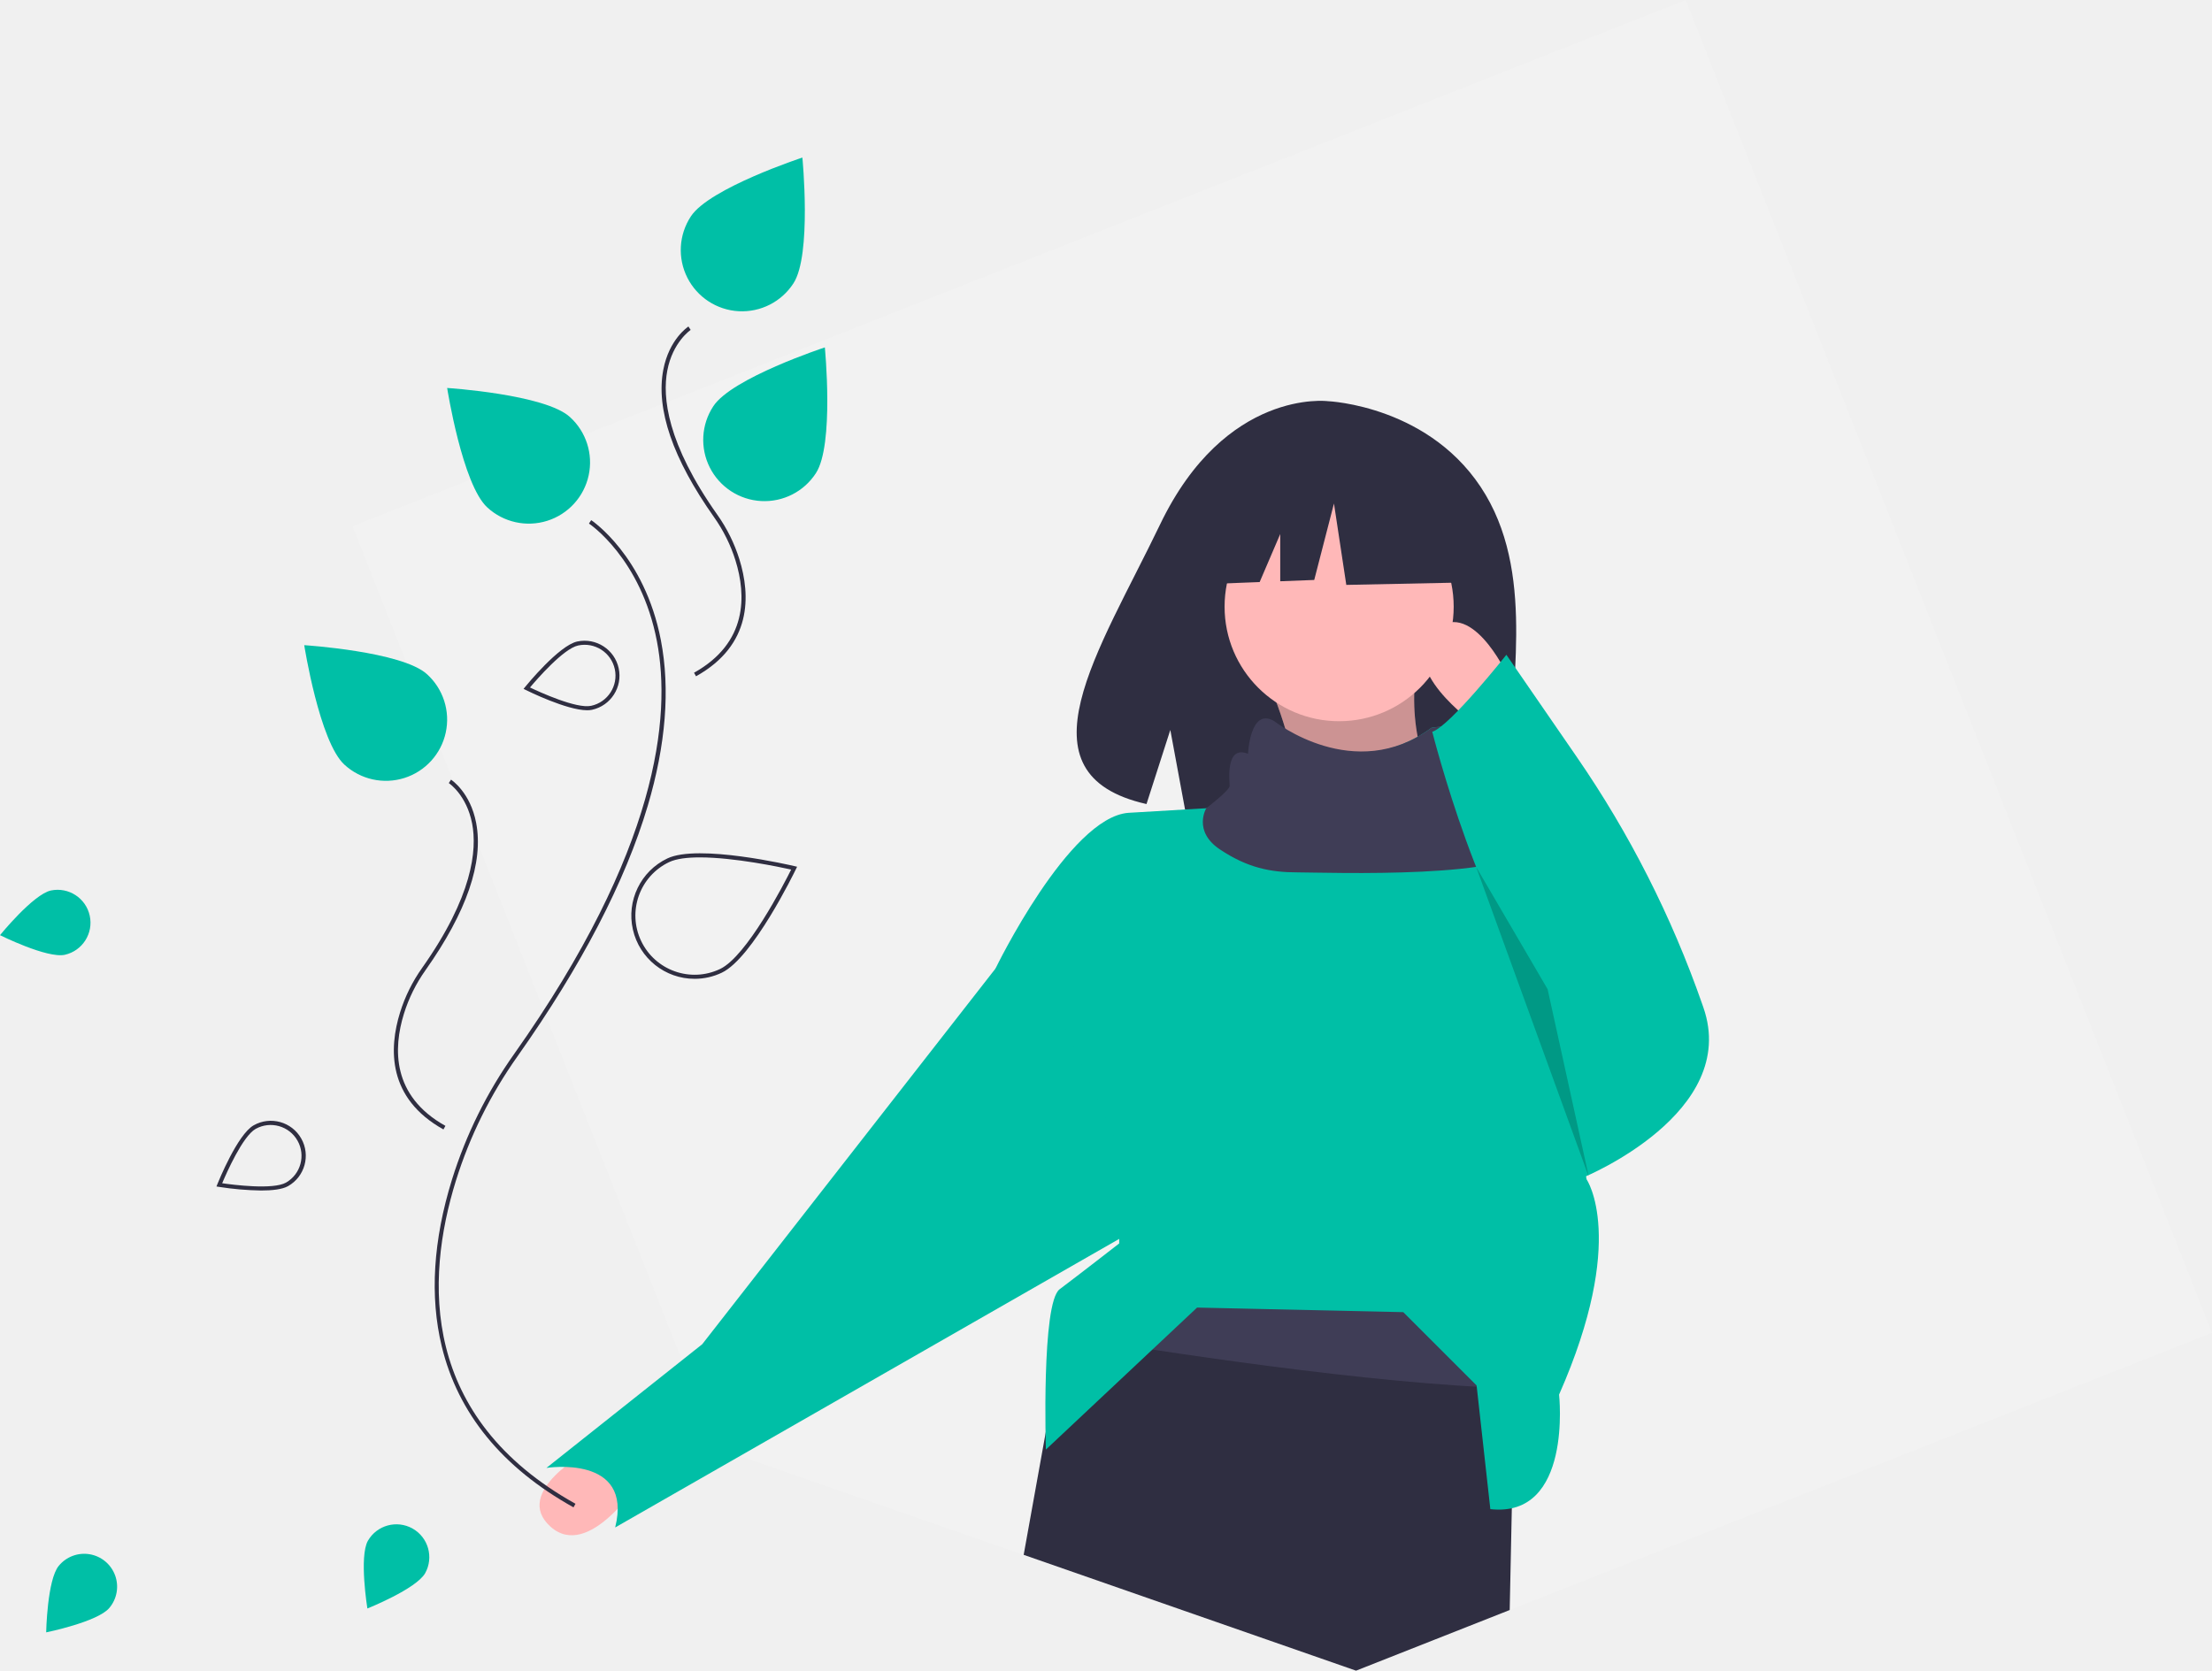
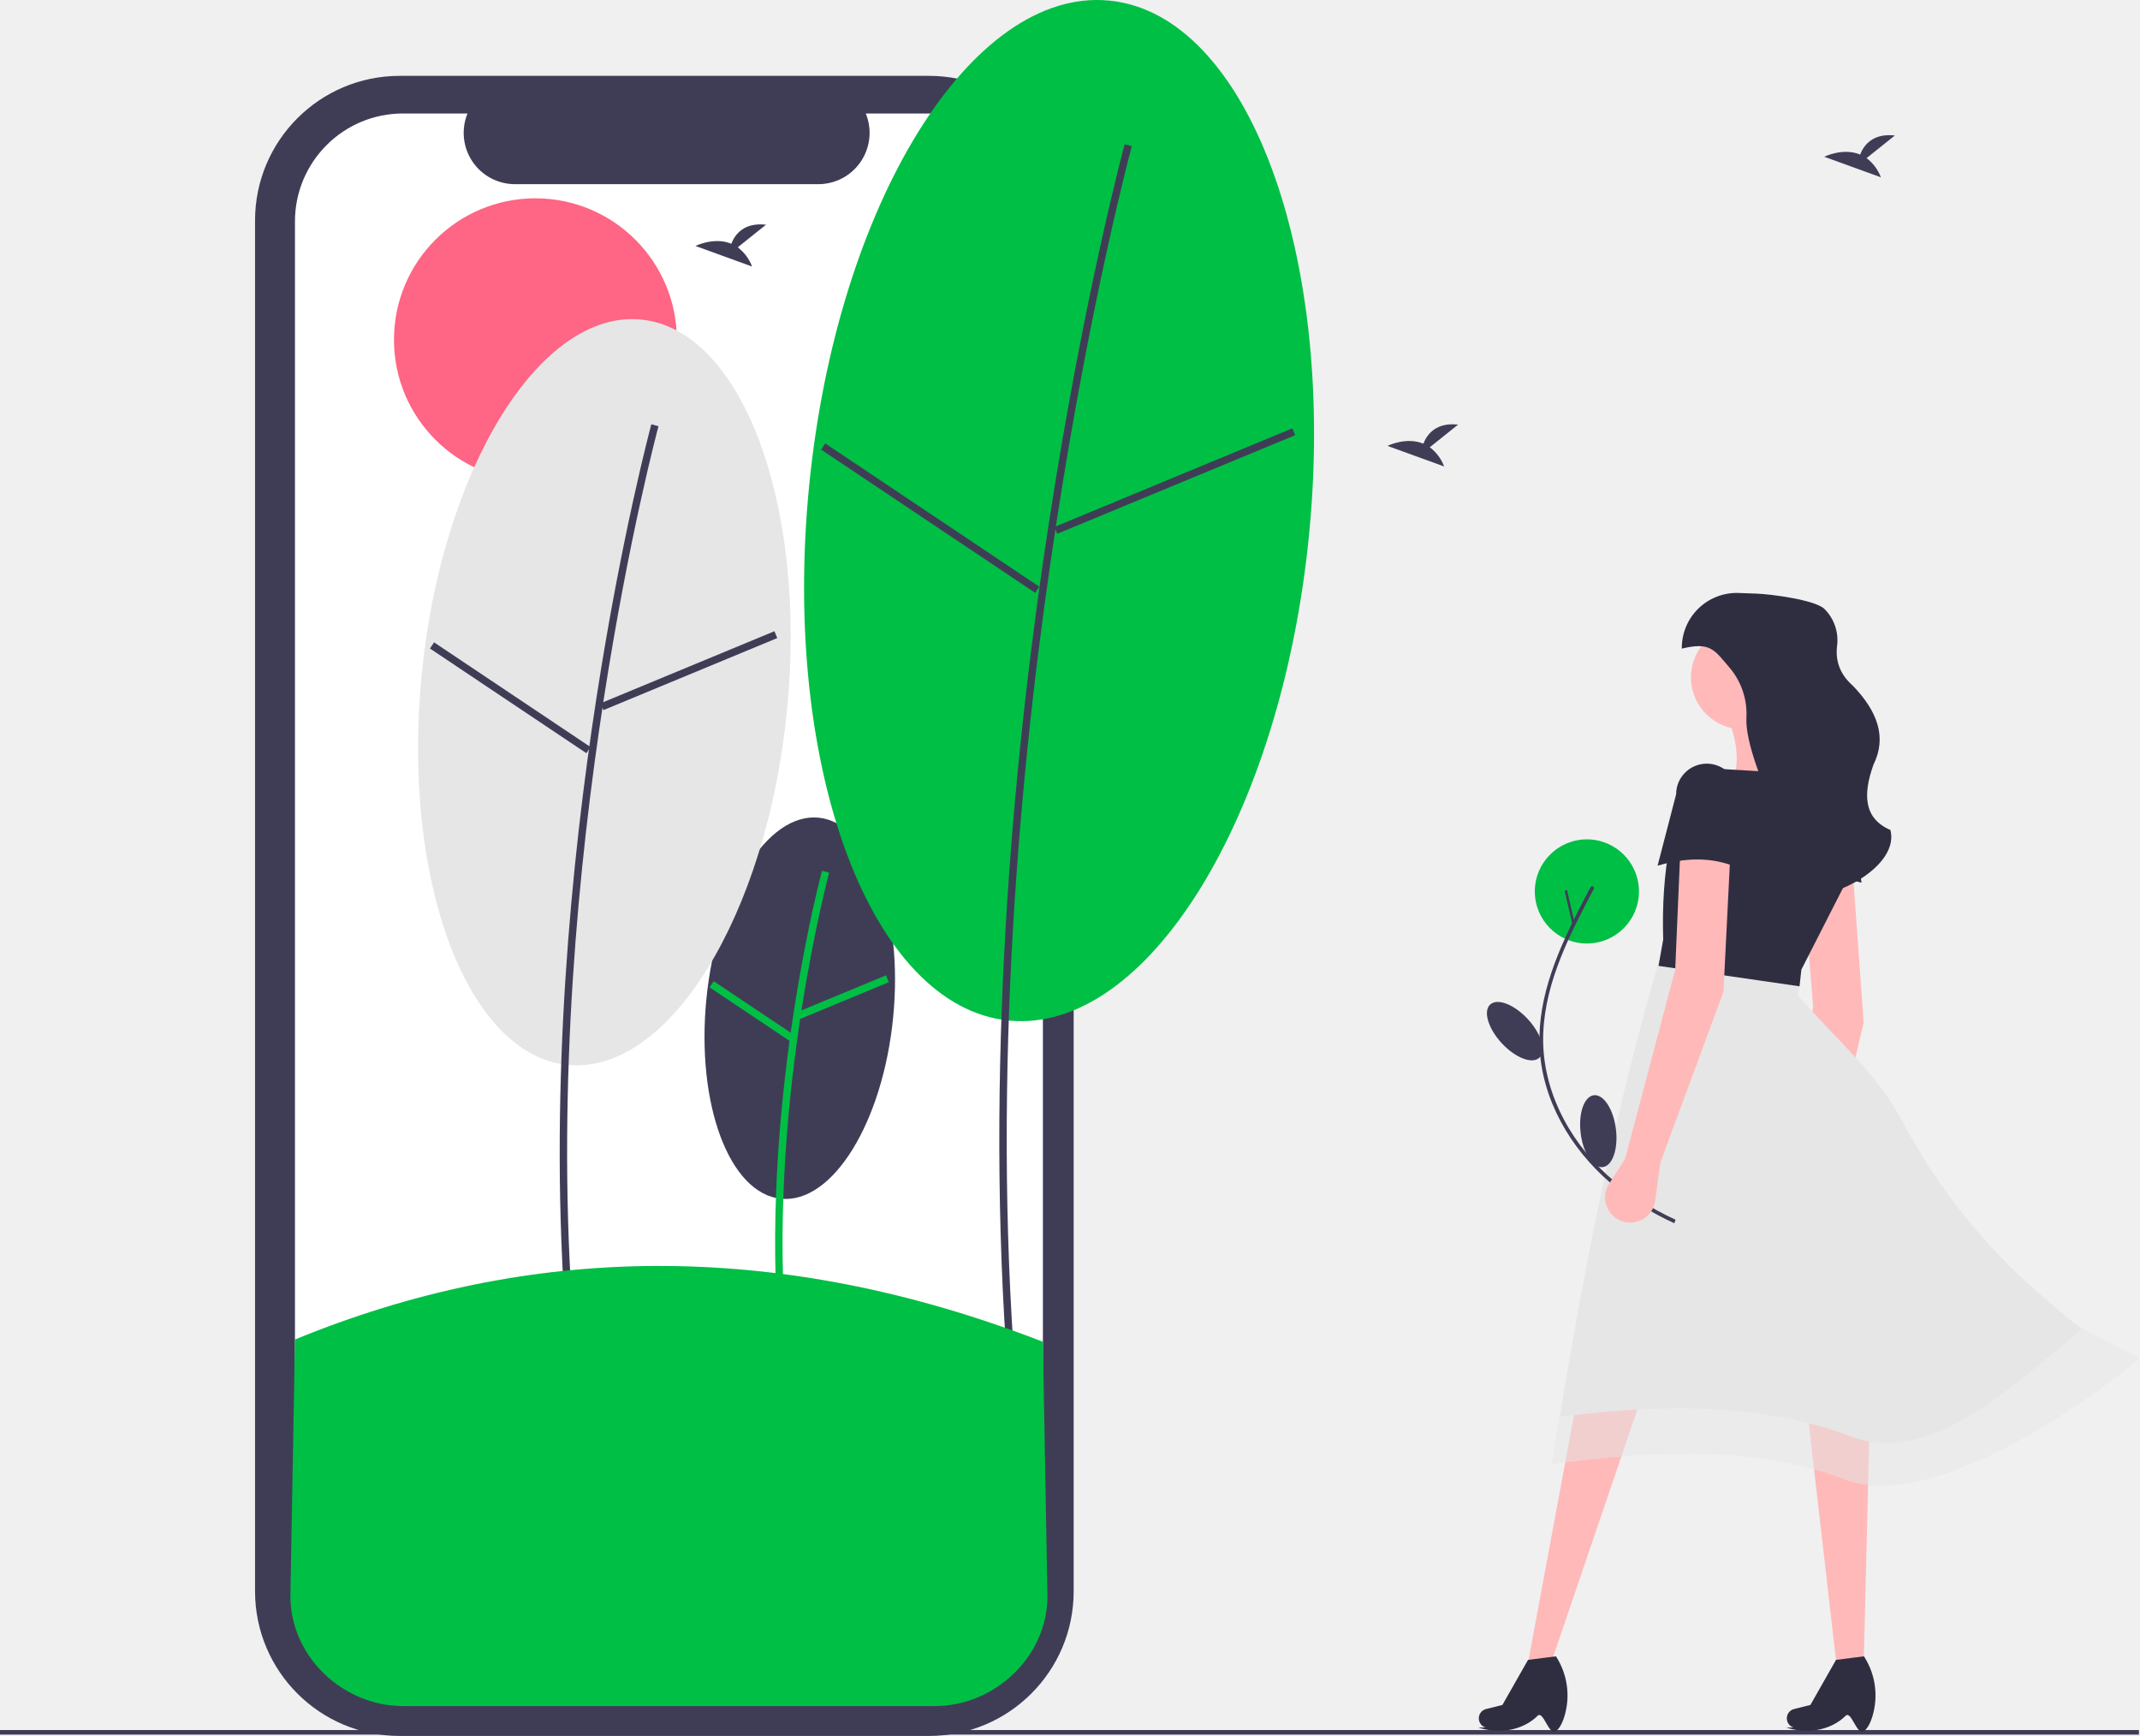
- <svg xmlns="http://www.w3.org/2000/svg" data-name="Layer 1" width="1083.42" height="818.47" viewBox="0 0 1083.42 818.47">
-   <polygon points="1083.42 652.95 739.44 788.76 664.18 818.47 501.39 761.72 362.46 713.29 350.92 709.27 334.01 666.43 266.77 496.12 233.02 410.62 222.87 384.92 215.53 366.32 199.17 324.88 172.68 257.79 230.54 234.95 285.8 213.13 325.52 197.45 825.63 0 1083.42 652.95" fill="#f2f2f2" />
-   <path d="M83.23,477.021a16.115,16.115,0,0,1,6.819,31.499c-8.698,1.883-31.759-9.612-31.759-9.612S74.532,478.905,83.23,477.021Z" transform="translate(-58.29022 -40.76501)" fill="#00bfa6" />
-   <path d="M87.08,807.87a16.115,16.115,0,1,1,24.768,20.622c-5.695,6.839-30.944,11.98-30.944,11.98S81.386,814.71,87.08,807.87Z" transform="translate(-58.29022 -40.76501)" fill="#00bfa6" />
-   <path d="M785.955,283.209c-25.96-43.864-77.319-45.908-77.319-45.908s-50.047-6.4-82.151,60.406c-29.924,62.268-71.223,122.389-6.649,136.966L631.5,398.368l7.223,39.006a252.664,252.664,0,0,0,27.629.472c69.154-2.233,135.013.653,132.892-24.162C796.426,380.696,810.934,325.415,785.955,283.209Z" transform="translate(-58.29022 -40.76501)" fill="#2f2e41" />
-   <path d="M679.402,375.012c8.945,19.787,14.586,43.373,17.954,69.571l71.816-4.488c-16.511-23.396-21.993-50.25-15.71-80.793Z" transform="translate(-58.29022 -40.76501)" fill="#ffb8b8" />
-   <path d="M679.402,375.012c8.945,19.787,14.586,43.373,17.954,69.571l71.816-4.488c-16.511-23.396-21.993-50.25-15.71-80.793Z" transform="translate(-58.29022 -40.76501)" opacity="0.2" />
-   <path d="M346.198,751.748s-37.169,19.909-18.308,36.907,43.776-22.5,43.776-22.5Z" transform="translate(-58.29022 -40.76501)" fill="#ffb8b8" />
-   <polygon points="742.3 652.93 741.72 680.13 740.48 738.9 739.44 788.76 664.18 818.47 501.39 761.72 512.1 702.25 520.75 654.23 524.61 632.73 719.86 605.8 742.3 652.93" fill="#2f2e41" />
-   <path d="M800.591,693.694l-.584,27.2c-69.078-1.773-176.15-18.448-220.968-25.899l3.86-21.5,195.249-26.931Z" transform="translate(-58.29022 -40.76501)" fill="#3f3d56" />
-   <circle cx="655.897" cy="297.218" r="56.106" fill="#ffb8b8" />
-   <path d="M821.911,723.991s6.733,60.594-33.664,56.106L781.515,719.503l-35.908-35.908-100.991-2.244-74.06,69.571S568.312,679.107,577.289,672.374s29.175-22.442,29.175-22.442V638.71L545.87,515.277s35.908-74.06,65.083-76.304l38.152-2.244s13.465-6.733,13.465-8.977-2.244-20.198,8.977-15.71c0,0,1.01-23.026,12.837-16.001,0,0,37.232,29.175,75.025,1.279,0,0,17.617-3.232,15.373,5.745s0,15.71,4.488,15.71S803.957,425.508,803.957,429.996c0,.965,1.459,10.256,3.748,24.238v.022c8.326,50.967,27.672,164.256,27.672,164.256S855.574,647.687,821.911,723.991Z" transform="translate(-58.29022 -40.76501)" fill="#00bfa6" />
-   <path d="M561.579,504.056l-15.71,11.221L402.238,699.305l-76.304,60.594s42.641-6.733,33.664,29.175L622.174,638.71Z" transform="translate(-58.29022 -40.76501)" fill="#00bfa6" />
-   <path d="M807.705,454.234v.022c-2.984,17.55-100.25,13.892-113.715,13.892s-24.687-2.244-38.152-11.221-6.733-20.198-6.733-20.198S660.57,427.996,660.57,425.752s-2.244-20.198,8.977-15.71c0,0,1.01-23.026,12.837-16.001,0,0,39.232,31.175,77.025,3.279,0,0,17.617-3.232,15.373,5.745s0,15.71,4.488,15.71S803.957,425.508,803.957,429.996C803.957,430.961,805.416,440.252,807.705,454.234Z" transform="translate(-58.29022 -40.76501)" fill="#3f3d56" />
-   <path d="M796.102,370.524s-17.954-38.152-35.908-20.198,20.198,44.885,20.198,44.885Z" transform="translate(-58.29022 -40.76501)" fill="#ffb8b8" />
-   <path d="M796.102,361.547s-27.724,35.036-36.304,37.716c0,0,25.083,99.182,56.502,126.113l17.954,92.014s76.304-31.419,58.35-83.037q-.269-.774-.536-1.539a509.14,509.14,0,0,0-61.513-121.254Z" transform="translate(-58.29022 -40.76501)" fill="#00bfa6" />
-   <polygon points="722.997 424.697 778.208 576.625 758.01 484.611 722.997 424.697" opacity="0.2" />
-   <polygon points="716.188 238.215 665.447 211.637 595.377 222.51 580.88 286.54 616.968 285.152 627.05 261.628 627.05 284.764 643.701 284.123 653.366 246.672 659.407 286.54 718.604 285.332 716.188 238.215" fill="#2f2e41" />
-   <path d="M339.185,779.221c-34.88-19.444-56.594-45.991-64.539-78.902-5.899-24.436-4.204-51.933,5.038-81.728a218.889,218.889,0,0,1,30.439-61.484c70.638-99.986,77.014-165.138,69.923-202.187-7.774-40.623-33.031-57.494-33.286-57.66l1.09-1.677c.261.169,26.184,17.433,34.145,58.88,4.589,23.895,2.43,51.141-6.417,80.981-11.012,37.138-32.484,78.459-63.821,122.816a216.904,216.904,0,0,0-30.163,60.922c-15.158,48.867-17.303,115.997,58.564,158.292Z" transform="translate(-58.29022 -40.76501)" fill="#2f2e41" />
-   <path d="M275.481,594.079c-27.498-15.328-26.732-39.621-21.248-57.301a77.687,77.687,0,0,1,10.804-21.825c24.747-35.028,26.983-57.783,24.501-70.704-2.695-14.031-11.341-19.791-11.428-19.848l1.09-1.677c.384.25,9.448,6.289,12.302,21.147,3.716,19.348-4.638,43.651-24.832,72.235a75.677,75.677,0,0,0-10.528,21.263c-5.265,16.974-6.015,40.287,20.312,54.963Z" transform="translate(-58.29022 -40.76501)" fill="#2f2e41" />
-   <path d="M399.198,372.08l-.974-1.747c26.327-14.676,25.577-37.99,20.312-54.962a75.679,75.679,0,0,0-10.528-21.263c-20.193-28.584-28.548-52.887-24.832-72.235,2.854-14.859,11.918-20.898,12.302-21.147l1.091,1.676c-.087.058-8.777,5.894-11.445,19.928-2.454,12.914-.193,35.649,24.517,70.625a77.697,77.697,0,0,1,10.804,21.825C425.931,332.458,426.696,356.751,399.198,372.08Z" transform="translate(-58.29022 -40.76501)" fill="#2f2e41" />
-   <path d="M457.909,272.577a30,30,0,1,1-50.251-32.784c9.053-13.877,54.631-28.834,54.631-28.834S466.962,258.701,457.909,272.577Z" transform="translate(-58.29022 -40.76501)" fill="#00bfa6" />
-   <path d="M446.909,179.577a30,30,0,1,1-50.251-32.784c9.053-13.877,54.631-28.834,54.631-28.834S455.962,165.701,446.909,179.577Z" transform="translate(-58.29022 -40.76501)" fill="#00bfa6" />
-   <path d="M398.555,520.294a30.999,30.999,0,0,1-13.381-58.985c15.1-7.195,60.391,3.338,62.312,3.79l1.214.286-.543,1.123c-.859,1.776-21.218,43.581-36.319,50.775h0A30.812,30.812,0,0,1,398.555,520.294Zm2.522-59.491c-6.143,0-11.525.635-15.043,2.311A29,29,0,0,0,410.978,515.478c13.137-6.259,31.409-41.877,34.82-48.711C440.339,465.554,417.874,460.803,401.078,460.803Z" transform="translate(-58.29022 -40.76501)" fill="#2f2e41" />
-   <path d="M337.42,245.052a30,30,0,1,1-40.426,44.336c-12.243-11.163-19.689-58.552-19.689-58.552S325.177,233.889,337.42,245.052Z" transform="translate(-58.29022 -40.76501)" fill="#00bfa6" />
-   <path d="M267.42,371.052a30,30,0,1,1-40.426,44.336c-12.243-11.163-19.689-58.552-19.689-58.552S255.177,359.889,267.42,371.052Z" transform="translate(-58.29022 -40.76501)" fill="#00bfa6" />
-   <path d="M345.883,388.723c-10.013,0-29.16-9.482-30.039-9.92l-1.117-.557.787-.969c.672-.828,16.565-20.299,25.504-22.234h0a17.115,17.115,0,0,1,7.242,33.455A11.349,11.349,0,0,1,345.883,388.723Zm-28.007-11.158c4.716,2.251,22.777,10.535,29.962,8.978a15.114,15.114,0,0,0-6.396-29.544C334.254,358.555,321.238,373.566,317.876,377.565Z" transform="translate(-58.29022 -40.76501)" fill="#2f2e41" />
-   <path d="M238.49,795.589a16.115,16.115,0,0,1,28.049,15.873c-4.383,7.746-28.31,17.308-28.31,17.308S234.106,803.334,238.49,795.589Z" transform="translate(-58.29022 -40.76501)" fill="#00bfa6" />
-   <path d="M186.148,624.002a147.962,147.962,0,0,1-20.607-1.776l-1.232-.2.464-1.158c.396-.99,9.793-24.302,17.755-28.803h0A17.114,17.114,0,1,1,199.374,621.861C196.514,623.478,191.476,624.002,186.148,624.002Zm-19.035-3.562c5.171.749,24.875,3.298,31.276-.319a15.115,15.115,0,0,0-14.877-26.315h0C177.112,597.423,169.137,615.622,167.113,620.44Z" transform="translate(-58.29022 -40.76501)" fill="#2f2e41" />
+ <svg xmlns="http://www.w3.org/2000/svg" data-name="Layer 1" width="938.192" height="761.036" viewBox="0 0 938.192 761.036">
+   <rect y="758.447" width="937.724" height="2" fill="#3f3d56" />
+   <path d="M605.609,275.687h-3.999V166.142a63.402,63.402,0,0,0-63.402-63.402H306.121a63.402,63.402,0,0,0-63.402,63.402V767.116a63.402,63.402,0,0,0,63.402,63.402H538.208a63.402,63.402,0,0,0,63.402-63.402V353.664h3.999Z" transform="translate(-130.9042 -69.48176)" fill="#3f3d56" />
+   <path d="M588.118,166.584v600.09a47.351,47.351,0,0,1-47.35,47.35h-233.21a47.342,47.342,0,0,1-47.34-47.35v-600.09a47.342,47.342,0,0,1,47.34-47.35h28.3a22.486,22.486,0,0,0,20.83,30.99h132.96a22.481,22.481,0,0,0,20.82-30.99h30.3A47.351,47.351,0,0,1,588.118,166.584Z" transform="translate(-130.9042 -69.48176)" fill="#fff" />
+   <circle cx="234.724" cy="148.943" r="62" fill="#ff6584" />
+   <ellipse cx="481.529" cy="511.478" rx="83.937" ry="41.137" transform="translate(-205.633 871.0143) rotate(-84.36901)" fill="#3f3d56" />
+   <path d="M471.828,648.579c-6.697-99.992,19.199-196.412,19.461-197.374l3.136.855c-.261.957-26.013,96.871-19.354,196.303Z" transform="translate(-130.9042 -69.48176)" fill="#00bf45" />
+   <rect x="479.386" y="505.021" width="42.187" height="3.251" transform="translate(-286.7441 160.731) rotate(-22.51062)" fill="#00bf45" />
+   <rect x="458.801" y="491.625" width="3.251" height="42.188" transform="matrix(0.55614, -0.83109, 0.83109, 0.55614, -352.6532, 540.7531)" fill="#00bf45" />
+   <ellipse cx="395.866" cy="372.954" rx="164.171" ry="80.46" transform="translate(-145.035 660.8337) rotate(-84.36901)" fill="#e6e6e6" />
+   <path d="M378.443,641.005c-13.081-195.316,37.5-383.648,38.013-385.527l3.136.855c-.511,1.875-50.948,189.701-37.905,384.456Z" transform="translate(-130.9042 -69.48176)" fill="#3f3d56" />
+   <rect x="391.674" y="361.879" width="82.514" height="3.251" transform="translate(-237.0882 123.9637) rotate(-22.51062)" fill="#3f3d56" />
+   <rect x="352.968" y="334.124" width="3.251" height="82.514" transform="translate(-285.4879 391.8416) rotate(-56.21159)" fill="#3f3d56" />
+   <ellipse cx="595.206" cy="293.318" rx="224.655" ry="110.103" transform="translate(113.996 787.3893) rotate(-84.36901)" fill="#00bf45" />
+   <path d="M571.961,660.085c-17.893-267.175,51.297-524.795,51.997-527.366l3.136.855c-.7,2.566-69.745,259.68-51.89,526.295Z" transform="translate(-130.9042 -69.48176)" fill="#3f3d56" />
+   <rect x="589.469" y="278.762" width="112.913" height="3.251" transform="translate(-189.038 199.1769) rotate(-22.51062)" fill="#3f3d56" />
+   <rect x="537.102" y="240.183" width="3.251" height="112.913" transform="translate(-138.3102 509.9302) rotate(-56.21231)" fill="#3f3d56" />
+   <path d="M260.218,656.723l-2,112.502c0,26.619,23.19,48.199,49.34,48.199h233.21c26.15,0,49.35-21.58,49.35-48.199l-2-111.515C470.547,612.137,361.829,614.995,260.218,656.723Z" transform="translate(-130.9042 -69.48176)" fill="#00bf45" />
+   <path d="M757.734,265.558l12.413-9.928c-9.643-1.064-13.606,4.195-15.227,8.358-7.534-3.128-15.735.972-15.735.972l24.837,9.017A18.795,18.795,0,0,0,757.734,265.558Z" transform="translate(-130.9042 -69.48176)" fill="#3f3d56" />
+   <path d="M454.331,177.908l12.413-9.928c-9.643-1.064-13.606,4.195-15.227,8.358-7.534-3.128-15.735.972-15.735.972l24.837,9.017A18.795,18.795,0,0,0,454.331,177.908Z" transform="translate(-130.9042 -69.48176)" fill="#3f3d56" />
+   <path d="M949.215,138.803l12.413-9.928c-9.643-1.064-13.606,4.195-15.227,8.358-7.534-3.128-15.735.972-15.735.972l24.837,9.017A18.795,18.795,0,0,0,949.215,138.803Z" transform="translate(-130.9042 -69.48176)" fill="#3f3d56" />
+   <path d="M929.591,595.447l-.211,16.913a11.038,11.038,0,0,1-13.331,10.66h0a11.038,11.038,0,0,1-7.649-15.594l5.652-11.716,11.717-85.025-4.497-56.815,21.998-1.054,4.678,64.988Z" transform="translate(-130.9042 -69.48176)" fill="#ffb9b9" />
+   <polygon points="690.906 615.823 669.756 729.705 680.331 728.078 719.376 613.383 690.906 615.823" fill="#ffb9b9" />
+   <polygon points="792.179 617.043 805.601 733.772 816.989 732.145 819.836 616.23 792.179 617.043" fill="#ffb9b9" />
+   <path d="M1043.472,652.36c-30.32,24.359-65.824,60.136-101.172,46.807-36.887-13.908-79.458-14.788-127.405-8.576C826.347,618.762,840.488,550.798,858.821,488.859l61.008,9.761c.944,1.043-1.334,6.683-.407,7.728,17.149,19.313,34.64,34.282,45.21,54.174a263.09,263.09,0,0,0,62.1,77.674Z" transform="translate(-130.9042 -69.48176)" fill="#e6e6e6" />
+   <path d="M1069.096,664.969c-30.32,25.048-93.887,66.863-129.236,53.158-36.887-14.302-80.678-13.18-128.625-6.792q3.413-22.011,7.281-43.743c10.392-58.367,199.818-37.865,225.363-15.639Z" transform="translate(-130.9042 -69.48176)" fill="#e6e6e6" opacity="0.5" />
+   <path d="M946.994,456.458c-11.406-3.335-23.035-1.679-34.818,3.443l4.268-32.074a13.422,13.422,0,0,1,11.691-14.953h0a13.422,13.422,0,0,1,14.953,11.691Z" transform="translate(-130.9042 -69.48176)" fill="#2f2e41" />
+   <circle cx="764.115" cy="296.954" r="22.776" fill="#ffb9b9" />
+   <path d="M937.318,429.884l-50.027-11.795c7.426-10.676,5.907-23.19,0-36.605L911.695,376.604c2.701,9.259,5.978,17.731,10.575,24.403Z" transform="translate(-130.9042 -69.48176)" fill="#ffb9b9" />
+   <path d="M919.829,501.874,858.008,492.926l2.056-11.578c-.975-30.163,3.996-54.853,13.4-75.46l54.501,3.254,0,0A40.506,40.506,0,0,1,939.675,457.222l-19.032,37.331Z" transform="translate(-130.9042 -69.48176)" fill="#2f2e41" />
+   <path d="M812.67,828.558c-2.853,1.302-5.242-9.247-7.649-6.882-6.731,6.615-17.038,8.055-26.023,5.167l3.144-.035A4.208,4.208,0,0,1,779.491,821.325h0a4.208,4.208,0,0,1,2.919-2.605l7.158-1.79,11.24-19.766,12.249-1.55.309.506a31.584,31.584,0,0,1,3.385,25.826C815.733,825.21,814.346,827.793,812.67,828.558Z" transform="translate(-130.9042 -69.48176)" fill="#2f2e41" />
+   <path d="M947.701,828.558c-2.853,1.302-5.242-9.247-7.649-6.882-6.731,6.615-17.038,8.055-26.023,5.167l3.144-.035a4.208,4.208,0,0,1-2.652-5.483h0a4.208,4.208,0,0,1,2.919-2.605l7.158-1.79,11.24-19.766,12.249-1.55.309.506a31.584,31.584,0,0,1,3.385,25.826C950.764,825.21,949.378,827.793,947.701,828.558Z" transform="translate(-130.9042 -69.48176)" fill="#2f2e41" />
+   <path d="M923.369,462.422h-.583c-10.999-9.531-20.558-20.215-12.839-33.592-6.547-16.617-13.845-33.872-13.404-44.547a31.306,31.306,0,0,0-7.112-21.766c-6.957-8.126-8.505-11.756-21.211-8.682v0a24.076,24.076,0,0,1,24.948-24.394l7.938.289c6.072.221,25.48,2.703,29.646,6.71a19.332,19.332,0,0,1,5.534,16.255c-.779,6.626,1.312,12.476,6.896,17.381,10.692,11.056,15.102,22.528,9.04,34.694-4.576,12.879-4.357,23.479,7.446,28.575h0v0C963.502,448.057,938.572,462.422,923.369,462.422Z" transform="translate(-130.9042 -69.48176)" fill="#2f2e41" />
+   <ellipse cx="794.988" cy="521.532" rx="7.782" ry="15.878" transform="translate(-273.6658 608.9823) rotate(-42.76626)" fill="#3f3d56" />
+   <circle cx="695.701" cy="390.804" r="22.828" fill="#00bf45" />
+   <path d="M864.941,605.754a120.265,120.265,0,0,1-28.33-17.975c-17.276-14.936-29.82-36.372-30.754-59.539-.896-22.233,8.525-43.134,18.491-62.454q1.881-3.646,3.8-7.271c.486-.923,1.995-.303,1.506.626-10.338,19.62-21.186,40.354-22.167,62.978-1.034,23.847,10.617,46.578,27.955,62.444a117.266,117.266,0,0,0,30.034,19.643" transform="translate(-130.9042 -69.48176)" fill="#3f3d56" />
+   <rect x="818.538" y="459.589" width="1.087" height="15.273" transform="translate(-215.0514 126.8712) rotate(-13.00791)" fill="#3f3d56" />
+   <ellipse cx="831.608" cy="565.389" rx="7.782" ry="15.878" transform="translate(-194.6923 38.19293) rotate(-7.13528)" fill="#3f3d56" />
+   <path d="M858.821,579.151,856.556,595.913a11.038,11.038,0,0,1-14.527,8.961h0a11.038,11.038,0,0,1-5.697-16.408l7.034-10.942,21.963-82.971,2.44-56.941,21.963,1.627-3.254,65.075Z" transform="translate(-130.9042 -69.48176)" fill="#ffb9b9" />
+   <path d="M892.579,449.814c-10.916-4.696-22.66-4.466-34.978-.813l8.134-31.317a13.422,13.422,0,0,1,13.422-13.422h0a13.422,13.422,0,0,1,13.422,13.422Z" transform="translate(-130.9042 -69.48176)" fill="#2f2e41" />
</svg>
